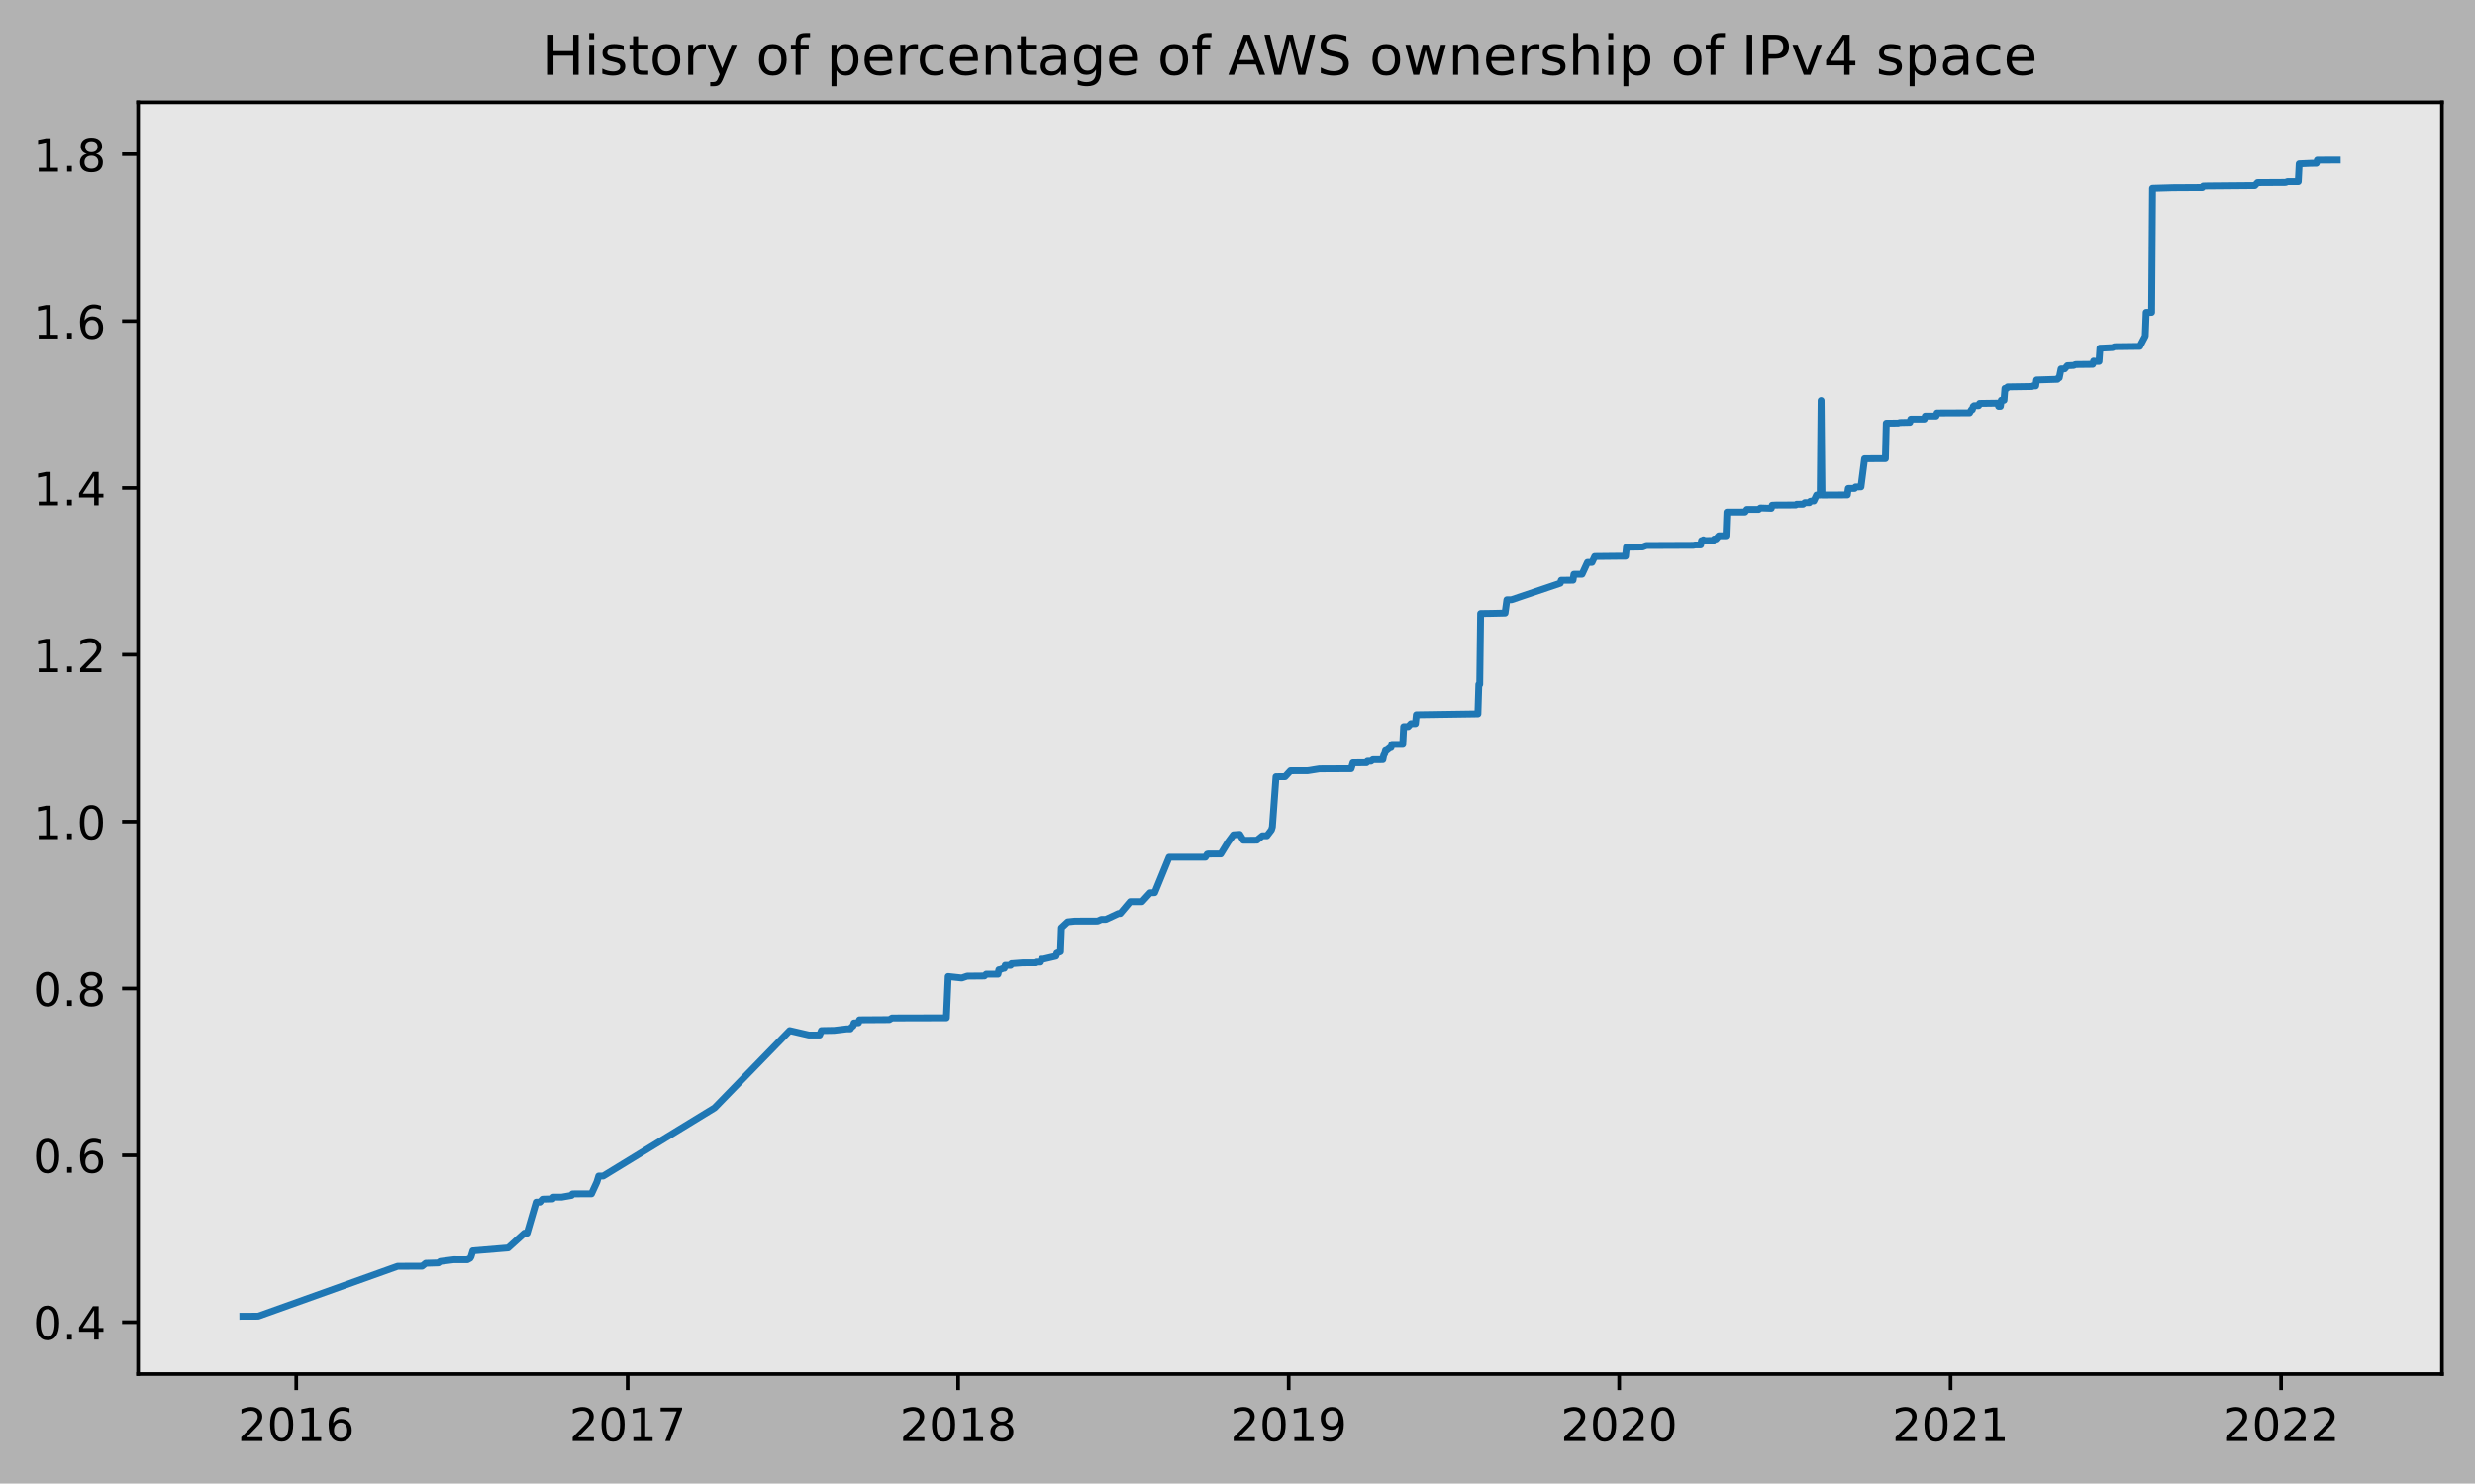
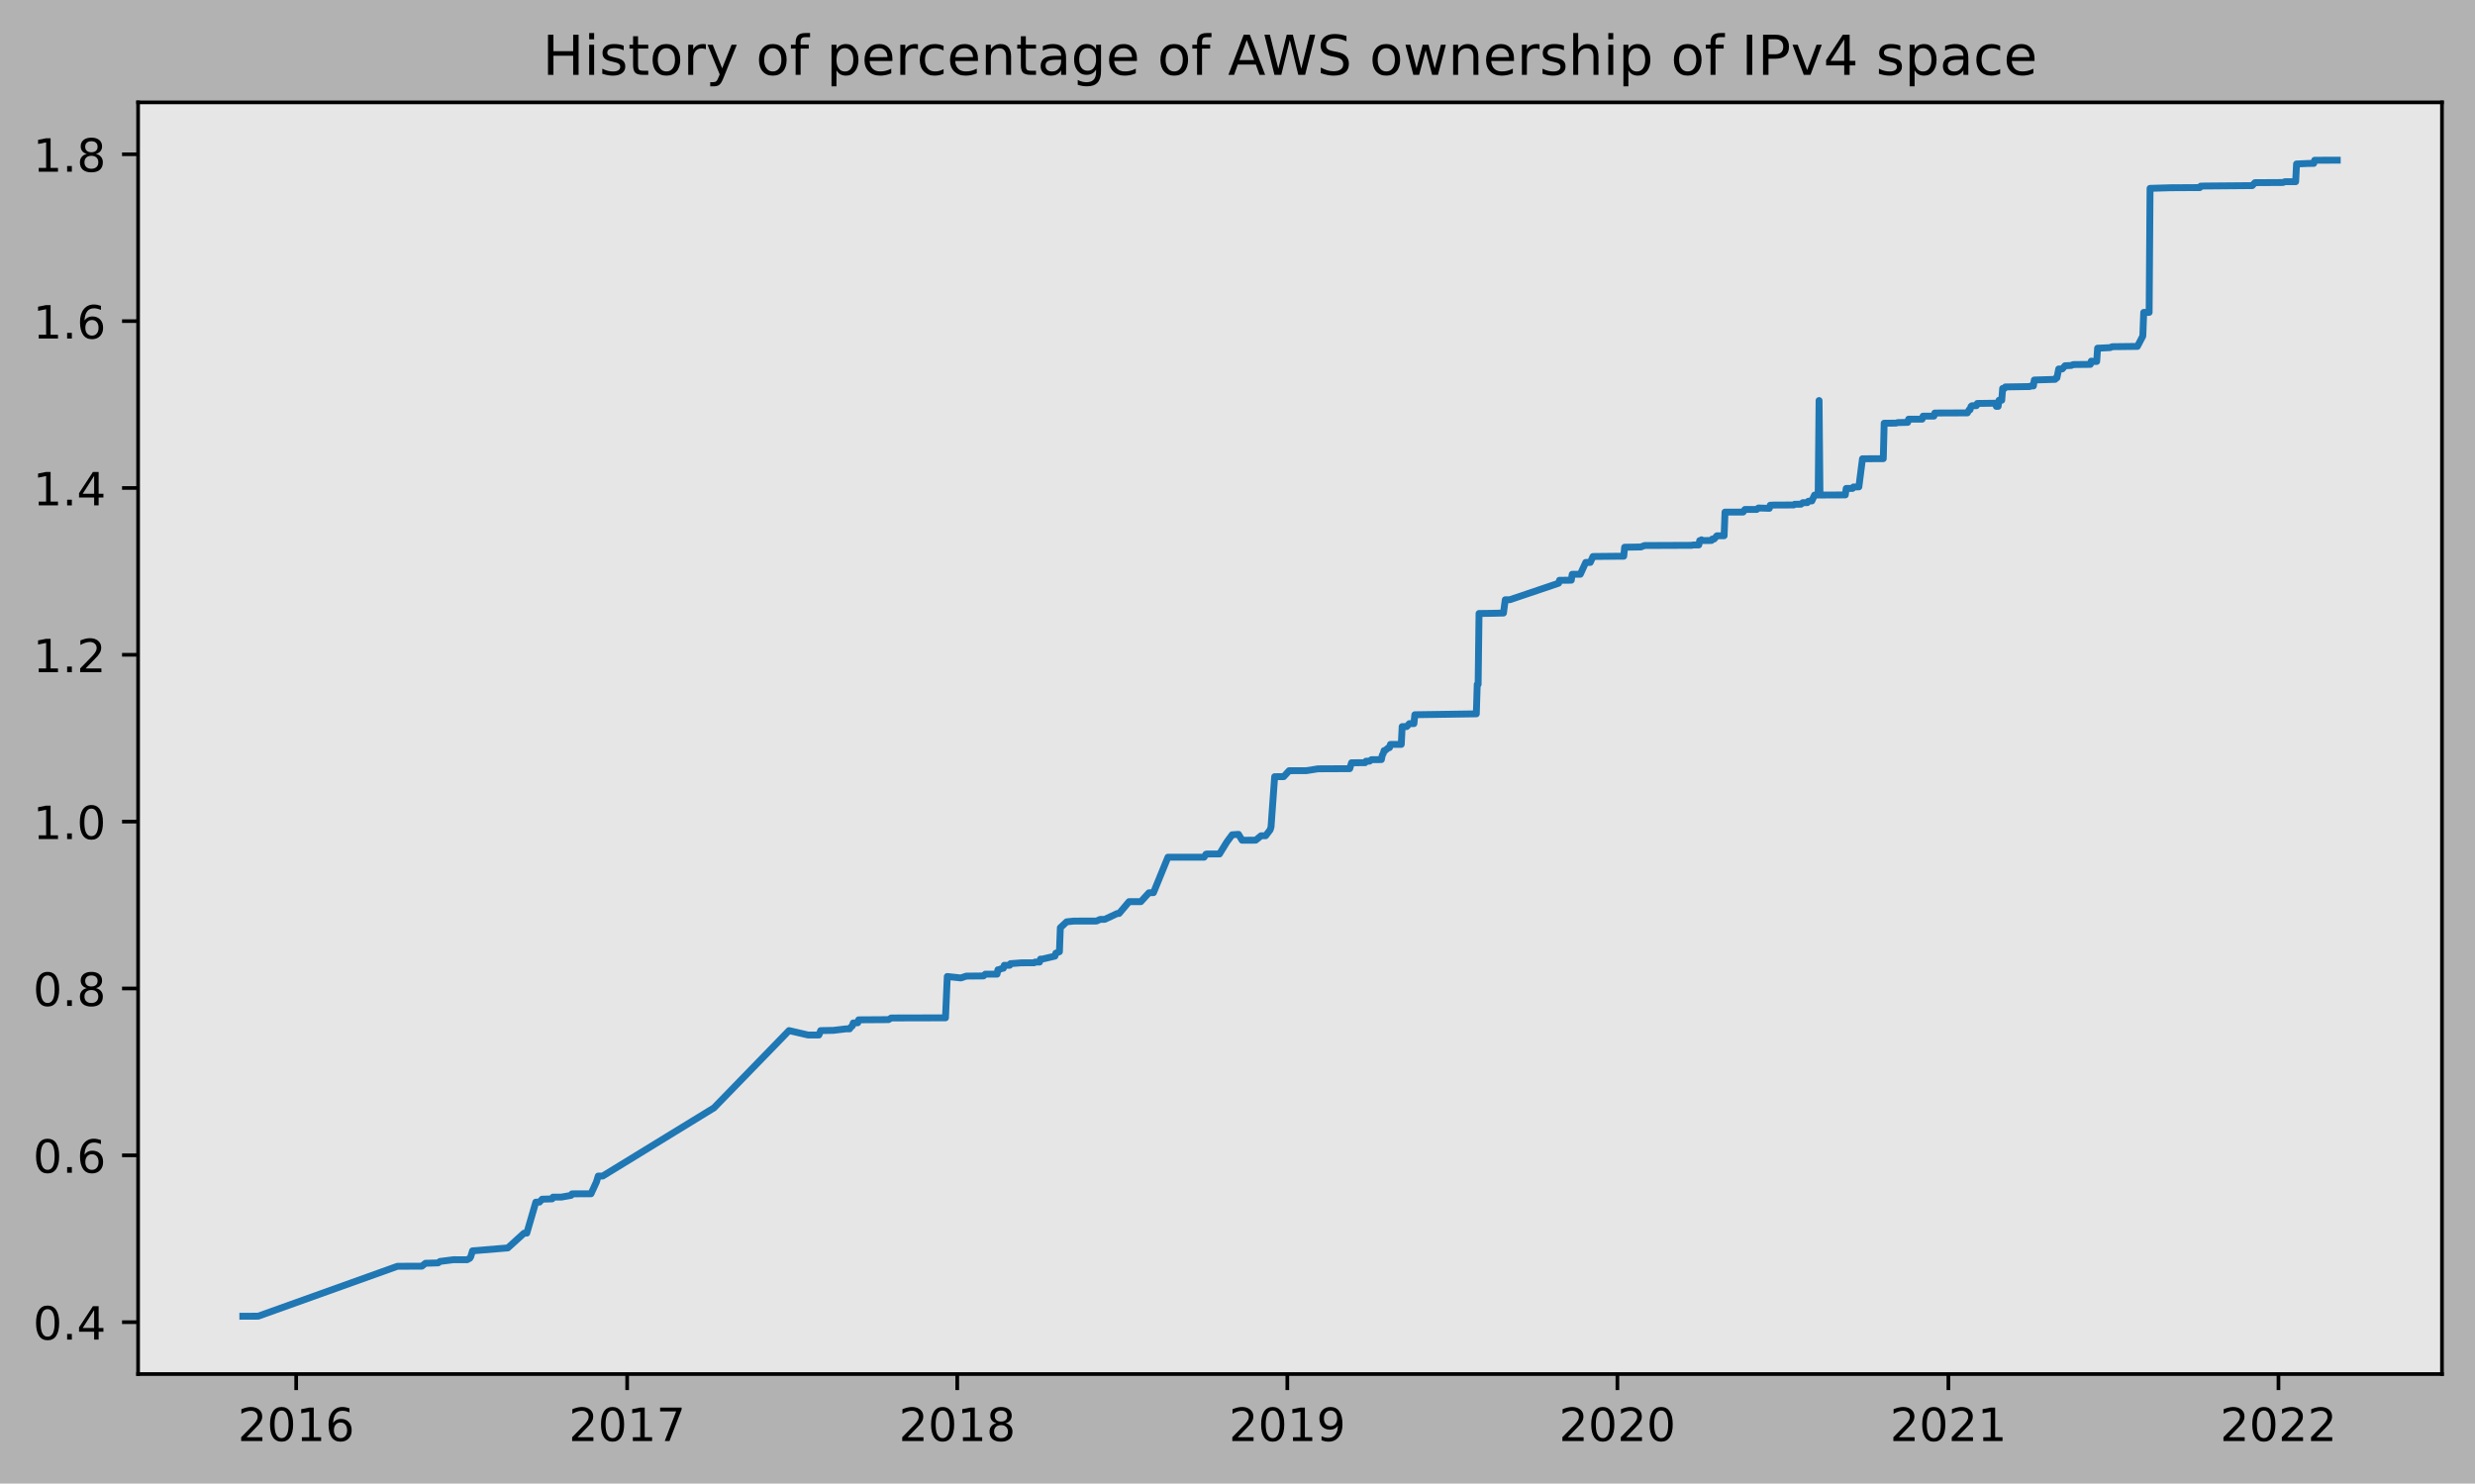
<svg xmlns="http://www.w3.org/2000/svg" xmlns:xlink="http://www.w3.org/1999/xlink" height="323.396pt" version="1.1" viewBox="0 0 539.503 323.396" width="539.503pt">
  <defs>
    <style type="text/css">
*{stroke-linecap:butt;stroke-linejoin:round;}
  </style>
  </defs>
  <g id="figure_1">
    <g id="patch_1">
      <path d="M 0 323.396  L 539.503 323.396  L 539.503 0  L 0 0  z " style="fill:#b2b2b2;" />
    </g>
    <g id="axes_1">
      <g id="patch_2">
        <path d="M 30.103 299.518  L 532.303 299.518  L 532.303 22.318  L 30.103 22.318  z " style="fill:#e6e6e6;" />
      </g>
      <g id="matplotlib.axis_1">
        <g id="xtick_1">
          <g id="line2d_1">
            <defs>
-               <path d="M 0 0  L 0 3.5  " id="m04d1ad6514" style="stroke:#000000;stroke-width:0.8;" />
-             </defs>
-             <g>
-               <use style="stroke:#000000;stroke-width:0.8;" x="64.576" xlink:href="#m04d1ad6514" y="299.518" />
+               <path d="M 0 0  L 0 3.5  " id="m5d4f211eba" style="stroke:#000000;stroke-width:0.8;" />
+             </defs>
+             <g>
+               <use style="stroke:#000000;stroke-width:0.8;" x="64.561" xlink:href="#m5d4f211eba" y="299.518" />
            </g>
          </g>
          <g id="text_1">
            <defs>
              <path d="M 19.188 8.297  L 53.609 8.297  L 53.609 0  L 7.328 0  L 7.328 8.297  Q 12.938 14.109 22.625 23.891  Q 32.328 33.688 34.812 36.531  Q 39.547 41.844 41.422 45.531  Q 43.312 49.219 43.312 52.781  Q 43.312 58.594 39.234 62.25  Q 35.156 65.922 28.609 65.922  Q 23.969 65.922 18.812 64.312  Q 13.672 62.703 7.812 59.422  L 7.812 69.391  Q 13.766 71.781 18.938 73  Q 24.125 74.219 28.422 74.219  Q 39.75 74.219 46.484 68.547  Q 53.219 62.891 53.219 53.422  Q 53.219 48.922 51.531 44.891  Q 49.859 40.875 45.406 35.406  Q 44.188 33.984 37.641 27.219  Q 31.109 20.453 19.188 8.297  z " id="DejaVuSans-50" />
              <path d="M 31.781 66.406  Q 24.172 66.406 20.328 58.906  Q 16.5 51.422 16.5 36.375  Q 16.5 21.391 20.328 13.891  Q 24.172 6.391 31.781 6.391  Q 39.453 6.391 43.281 13.891  Q 47.125 21.391 47.125 36.375  Q 47.125 51.422 43.281 58.906  Q 39.453 66.406 31.781 66.406  z M 31.781 74.219  Q 44.047 74.219 50.516 64.516  Q 56.984 54.828 56.984 36.375  Q 56.984 17.969 50.516 8.266  Q 44.047 -1.422 31.781 -1.422  Q 19.531 -1.422 13.062 8.266  Q 6.594 17.969 6.594 36.375  Q 6.594 54.828 13.062 64.516  Q 19.531 74.219 31.781 74.219  z " id="DejaVuSans-48" />
              <path d="M 12.406 8.297  L 28.516 8.297  L 28.516 63.922  L 10.984 60.406  L 10.984 69.391  L 28.422 72.906  L 38.281 72.906  L 38.281 8.297  L 54.391 8.297  L 54.391 0  L 12.406 0  z " id="DejaVuSans-49" />
              <path d="M 33.016 40.375  Q 26.375 40.375 22.484 35.828  Q 18.609 31.297 18.609 23.391  Q 18.609 15.531 22.484 10.953  Q 26.375 6.391 33.016 6.391  Q 39.656 6.391 43.531 10.953  Q 47.406 15.531 47.406 23.391  Q 47.406 31.297 43.531 35.828  Q 39.656 40.375 33.016 40.375  z M 52.594 71.297  L 52.594 62.312  Q 48.875 64.062 45.094 64.984  Q 41.312 65.922 37.594 65.922  Q 27.828 65.922 22.672 59.328  Q 17.531 52.734 16.797 39.406  Q 19.672 43.656 24.016 45.922  Q 28.375 48.188 33.594 48.188  Q 44.578 48.188 50.953 41.516  Q 57.328 34.859 57.328 23.391  Q 57.328 12.156 50.688 5.359  Q 44.047 -1.422 33.016 -1.422  Q 20.359 -1.422 13.672 8.266  Q 6.984 17.969 6.984 36.375  Q 6.984 53.656 15.188 63.938  Q 23.391 74.219 37.203 74.219  Q 40.922 74.219 44.703 73.484  Q 48.484 72.75 52.594 71.297  z " id="DejaVuSans-54" />
            </defs>
-             <g transform="translate(51.85096 314.1166)scale(0.1 -0.1)">
+             <g transform="translate(51.83587 314.1166)scale(0.1 -0.1)">
              <use xlink:href="#DejaVuSans-50" />
              <use x="63.623" xlink:href="#DejaVuSans-48" />
              <use x="127.246" xlink:href="#DejaVuSans-49" />
              <use x="190.869" xlink:href="#DejaVuSans-54" />
            </g>
          </g>
        </g>
        <g id="xtick_2">
          <g id="line2d_2">
            <g>
-               <use style="stroke:#000000;stroke-width:0.8;" x="136.818" xlink:href="#m04d1ad6514" y="299.518" />
+               <use style="stroke:#000000;stroke-width:0.8;" x="136.709" xlink:href="#m5d4f211eba" y="299.518" />
            </g>
          </g>
          <g id="text_2">
            <defs>
              <path d="M 8.203 72.906  L 55.078 72.906  L 55.078 68.703  L 28.609 0  L 18.312 0  L 43.219 64.594  L 8.203 64.594  z " id="DejaVuSans-55" />
            </defs>
-             <g transform="translate(124.0929 314.1166)scale(0.1 -0.1)">
+             <g transform="translate(123.9842 314.1166)scale(0.1 -0.1)">
              <use xlink:href="#DejaVuSans-50" />
              <use x="63.623" xlink:href="#DejaVuSans-48" />
              <use x="127.246" xlink:href="#DejaVuSans-49" />
              <use x="190.869" xlink:href="#DejaVuSans-55" />
            </g>
          </g>
        </g>
        <g id="xtick_3">
          <g id="line2d_3">
            <g>
-               <use style="stroke:#000000;stroke-width:0.8;" x="208.862" xlink:href="#m04d1ad6514" y="299.518" />
+               <use style="stroke:#000000;stroke-width:0.8;" x="208.66" xlink:href="#m5d4f211eba" y="299.518" />
            </g>
          </g>
          <g id="text_3">
            <defs>
              <path d="M 31.781 34.625  Q 24.75 34.625 20.719 30.859  Q 16.703 27.094 16.703 20.516  Q 16.703 13.922 20.719 10.156  Q 24.75 6.391 31.781 6.391  Q 38.812 6.391 42.859 10.172  Q 46.922 13.969 46.922 20.516  Q 46.922 27.094 42.891 30.859  Q 38.875 34.625 31.781 34.625  z M 21.922 38.812  Q 15.578 40.375 12.031 44.719  Q 8.5 49.078 8.5 55.328  Q 8.5 64.062 14.719 69.141  Q 20.953 74.219 31.781 74.219  Q 42.672 74.219 48.875 69.141  Q 55.078 64.062 55.078 55.328  Q 55.078 49.078 51.531 44.719  Q 48 40.375 41.703 38.812  Q 48.828 37.156 52.797 32.312  Q 56.781 27.484 56.781 20.516  Q 56.781 9.906 50.312 4.234  Q 43.844 -1.422 31.781 -1.422  Q 19.734 -1.422 13.25 4.234  Q 6.781 9.906 6.781 20.516  Q 6.781 27.484 10.781 32.312  Q 14.797 37.156 21.922 38.812  z M 18.312 54.391  Q 18.312 48.734 21.844 45.562  Q 25.391 42.391 31.781 42.391  Q 38.141 42.391 41.719 45.562  Q 45.312 48.734 45.312 54.391  Q 45.312 60.062 41.719 63.234  Q 38.141 66.406 31.781 66.406  Q 25.391 66.406 21.844 63.234  Q 18.312 60.062 18.312 54.391  z " id="DejaVuSans-56" />
            </defs>
-             <g transform="translate(196.1375 314.1166)scale(0.1 -0.1)">
+             <g transform="translate(195.9355 314.1166)scale(0.1 -0.1)">
              <use xlink:href="#DejaVuSans-50" />
              <use x="63.623" xlink:href="#DejaVuSans-48" />
              <use x="127.246" xlink:href="#DejaVuSans-49" />
              <use x="190.869" xlink:href="#DejaVuSans-56" />
            </g>
          </g>
        </g>
        <g id="xtick_4">
          <g id="line2d_4">
            <g>
-               <use style="stroke:#000000;stroke-width:0.8;" x="280.907" xlink:href="#m04d1ad6514" y="299.518" />
+               <use style="stroke:#000000;stroke-width:0.8;" x="280.612" xlink:href="#m5d4f211eba" y="299.518" />
            </g>
          </g>
          <g id="text_4">
            <defs>
              <path d="M 10.984 1.516  L 10.984 10.5  Q 14.703 8.734 18.5 7.812  Q 22.312 6.891 25.984 6.891  Q 35.75 6.891 40.891 13.453  Q 46.047 20.016 46.781 33.406  Q 43.953 29.203 39.594 26.953  Q 35.25 24.703 29.984 24.703  Q 19.047 24.703 12.672 31.312  Q 6.297 37.938 6.297 49.422  Q 6.297 60.641 12.938 67.422  Q 19.578 74.219 30.609 74.219  Q 43.266 74.219 49.922 64.516  Q 56.594 54.828 56.594 36.375  Q 56.594 19.141 48.406 8.859  Q 40.234 -1.422 26.422 -1.422  Q 22.703 -1.422 18.891 -0.688  Q 15.094 0.047 10.984 1.516  z M 30.609 32.422  Q 37.25 32.422 41.125 36.953  Q 45.016 41.5 45.016 49.422  Q 45.016 57.281 41.125 61.844  Q 37.25 66.406 30.609 66.406  Q 23.969 66.406 20.094 61.844  Q 16.219 57.281 16.219 49.422  Q 16.219 41.5 20.094 36.953  Q 23.969 32.422 30.609 32.422  z " id="DejaVuSans-57" />
            </defs>
-             <g transform="translate(268.1821 314.1166)scale(0.1 -0.1)">
+             <g transform="translate(267.8867 314.1166)scale(0.1 -0.1)">
              <use xlink:href="#DejaVuSans-50" />
              <use x="63.623" xlink:href="#DejaVuSans-48" />
              <use x="127.246" xlink:href="#DejaVuSans-49" />
              <use x="190.869" xlink:href="#DejaVuSans-57" />
            </g>
          </g>
        </g>
        <g id="xtick_5">
          <g id="line2d_5">
            <g>
-               <use style="stroke:#000000;stroke-width:0.8;" x="352.952" xlink:href="#m04d1ad6514" y="299.518" />
+               <use style="stroke:#000000;stroke-width:0.8;" x="352.563" xlink:href="#m5d4f211eba" y="299.518" />
            </g>
          </g>
          <g id="text_5">
-             <g transform="translate(340.2266 314.1166)scale(0.1 -0.1)">
+             <g transform="translate(339.838 314.1166)scale(0.1 -0.1)">
              <use xlink:href="#DejaVuSans-50" />
              <use x="63.623" xlink:href="#DejaVuSans-48" />
              <use x="127.246" xlink:href="#DejaVuSans-50" />
              <use x="190.869" xlink:href="#DejaVuSans-48" />
            </g>
          </g>
        </g>
        <g id="xtick_6">
          <g id="line2d_6">
            <g>
-               <use style="stroke:#000000;stroke-width:0.8;" x="425.194" xlink:href="#m04d1ad6514" y="299.518" />
+               <use style="stroke:#000000;stroke-width:0.8;" x="424.711" xlink:href="#m5d4f211eba" y="299.518" />
            </g>
          </g>
          <g id="text_6">
-             <g transform="translate(412.4686 314.1166)scale(0.1 -0.1)">
+             <g transform="translate(411.9864 314.1166)scale(0.1 -0.1)">
              <use xlink:href="#DejaVuSans-50" />
              <use x="63.623" xlink:href="#DejaVuSans-48" />
              <use x="127.246" xlink:href="#DejaVuSans-50" />
              <use x="190.869" xlink:href="#DejaVuSans-49" />
            </g>
          </g>
        </g>
        <g id="xtick_7">
          <g id="line2d_7">
            <g>
-               <use style="stroke:#000000;stroke-width:0.8;" x="497.238" xlink:href="#m04d1ad6514" y="299.518" />
+               <use style="stroke:#000000;stroke-width:0.8;" x="496.663" xlink:href="#m5d4f211eba" y="299.518" />
            </g>
          </g>
          <g id="text_7">
-             <g transform="translate(484.5131 314.1166)scale(0.1 -0.1)">
+             <g transform="translate(483.9376 314.1166)scale(0.1 -0.1)">
              <use xlink:href="#DejaVuSans-50" />
              <use x="63.623" xlink:href="#DejaVuSans-48" />
              <use x="127.246" xlink:href="#DejaVuSans-50" />
              <use x="190.869" xlink:href="#DejaVuSans-50" />
            </g>
          </g>
        </g>
      </g>
      <g id="matplotlib.axis_2">
        <g id="ytick_1">
          <g id="line2d_8">
            <defs>
-               <path d="M 0 0  L -3.5 0  " id="me458430036" style="stroke:#000000;stroke-width:0.8;" />
-             </defs>
-             <g>
-               <use style="stroke:#000000;stroke-width:0.8;" x="30.103" xlink:href="#me458430036" y="288.212" />
+               <path d="M 0 0  L -3.5 0  " id="m490f601972" style="stroke:#000000;stroke-width:0.8;" />
+             </defs>
+             <g>
+               <use style="stroke:#000000;stroke-width:0.8;" x="30.103" xlink:href="#m490f601972" y="288.212" />
            </g>
          </g>
          <g id="text_8">
            <defs>
              <path d="M 10.688 12.406  L 21 12.406  L 21 0  L 10.688 0  z " id="DejaVuSans-46" />
              <path d="M 37.797 64.312  L 12.891 25.391  L 37.797 25.391  z M 35.203 72.906  L 47.609 72.906  L 47.609 25.391  L 58.016 25.391  L 58.016 17.188  L 47.609 17.188  L 47.609 0  L 37.797 0  L 37.797 17.188  L 4.891 17.188  L 4.891 26.703  z " id="DejaVuSans-52" />
            </defs>
            <g transform="translate(7.2 292.0116)scale(0.1 -0.1)">
              <use xlink:href="#DejaVuSans-48" />
              <use x="63.623" xlink:href="#DejaVuSans-46" />
              <use x="95.41" xlink:href="#DejaVuSans-52" />
            </g>
          </g>
        </g>
        <g id="ytick_2">
          <g id="line2d_9">
            <g>
-               <use style="stroke:#000000;stroke-width:0.8;" x="30.103" xlink:href="#me458430036" y="251.843" />
+               <use style="stroke:#000000;stroke-width:0.8;" x="30.103" xlink:href="#m490f601972" y="251.843" />
            </g>
          </g>
          <g id="text_9">
            <g transform="translate(7.2 255.6425)scale(0.1 -0.1)">
              <use xlink:href="#DejaVuSans-48" />
              <use x="63.623" xlink:href="#DejaVuSans-46" />
              <use x="95.41" xlink:href="#DejaVuSans-54" />
            </g>
          </g>
        </g>
        <g id="ytick_3">
          <g id="line2d_10">
            <g>
-               <use style="stroke:#000000;stroke-width:0.8;" x="30.103" xlink:href="#me458430036" y="215.474" />
+               <use style="stroke:#000000;stroke-width:0.8;" x="30.103" xlink:href="#m490f601972" y="215.474" />
            </g>
          </g>
          <g id="text_10">
            <g transform="translate(7.2 219.2734)scale(0.1 -0.1)">
              <use xlink:href="#DejaVuSans-48" />
              <use x="63.623" xlink:href="#DejaVuSans-46" />
              <use x="95.41" xlink:href="#DejaVuSans-56" />
            </g>
          </g>
        </g>
        <g id="ytick_4">
          <g id="line2d_11">
            <g>
-               <use style="stroke:#000000;stroke-width:0.8;" x="30.103" xlink:href="#me458430036" y="179.105" />
+               <use style="stroke:#000000;stroke-width:0.8;" x="30.103" xlink:href="#m490f601972" y="179.105" />
            </g>
          </g>
          <g id="text_11">
            <g transform="translate(7.2 182.9042)scale(0.1 -0.1)">
              <use xlink:href="#DejaVuSans-49" />
              <use x="63.623" xlink:href="#DejaVuSans-46" />
              <use x="95.41" xlink:href="#DejaVuSans-48" />
            </g>
          </g>
        </g>
        <g id="ytick_5">
          <g id="line2d_12">
            <g>
-               <use style="stroke:#000000;stroke-width:0.8;" x="30.103" xlink:href="#me458430036" y="142.736" />
+               <use style="stroke:#000000;stroke-width:0.8;" x="30.103" xlink:href="#m490f601972" y="142.736" />
            </g>
          </g>
          <g id="text_12">
            <g transform="translate(7.2 146.5351)scale(0.1 -0.1)">
              <use xlink:href="#DejaVuSans-49" />
              <use x="63.623" xlink:href="#DejaVuSans-46" />
              <use x="95.41" xlink:href="#DejaVuSans-50" />
            </g>
          </g>
        </g>
        <g id="ytick_6">
          <g id="line2d_13">
            <g>
-               <use style="stroke:#000000;stroke-width:0.8;" x="30.103" xlink:href="#me458430036" y="106.367" />
+               <use style="stroke:#000000;stroke-width:0.8;" x="30.103" xlink:href="#m490f601972" y="106.367" />
            </g>
          </g>
          <g id="text_13">
            <g transform="translate(7.2 110.166)scale(0.1 -0.1)">
              <use xlink:href="#DejaVuSans-49" />
              <use x="63.623" xlink:href="#DejaVuSans-46" />
              <use x="95.41" xlink:href="#DejaVuSans-52" />
            </g>
          </g>
        </g>
        <g id="ytick_7">
          <g id="line2d_14">
            <g>
-               <use style="stroke:#000000;stroke-width:0.8;" x="30.103" xlink:href="#me458430036" y="69.998" />
+               <use style="stroke:#000000;stroke-width:0.8;" x="30.103" xlink:href="#m490f601972" y="69.998" />
            </g>
          </g>
          <g id="text_14">
            <g transform="translate(7.2 73.79683)scale(0.1 -0.1)">
              <use xlink:href="#DejaVuSans-49" />
              <use x="63.623" xlink:href="#DejaVuSans-46" />
              <use x="95.41" xlink:href="#DejaVuSans-54" />
            </g>
          </g>
        </g>
        <g id="ytick_8">
          <g id="line2d_15">
            <g>
-               <use style="stroke:#000000;stroke-width:0.8;" x="30.103" xlink:href="#me458430036" y="33.628" />
+               <use style="stroke:#000000;stroke-width:0.8;" x="30.103" xlink:href="#m490f601972" y="33.628" />
            </g>
          </g>
          <g id="text_15">
            <g transform="translate(7.2 37.4277)scale(0.1 -0.1)">
              <use xlink:href="#DejaVuSans-49" />
              <use x="63.623" xlink:href="#DejaVuSans-46" />
              <use x="95.41" xlink:href="#DejaVuSans-56" />
            </g>
          </g>
        </g>
      </g>
      <g id="line2d_16">
-         <path clip-path="url(#p729a90a12a)" d="M 52.93 286.918  L 56.286 286.904  L 86.683 276.026  L 92.012 276.003  L 92.802 275.369  L 95.565 275.288  L 95.96 274.968  L 98.92 274.594  L 101.881 274.597  L 102.473 274.275  L 102.671 273.953  L 103.066 272.66  L 110.763 272.027  L 114.316 268.807  L 114.908 268.804  L 116.882 262.045  L 117.672 262.045  L 118.264 261.401  L 120.435 261.337  L 120.633 260.952  L 122.409 260.952  L 124.58 260.573  L 124.778 260.251  L 125.172 260.236  L 128.923 260.225  L 130.107 257.65  L 130.502 256.362  L 131.489 256.352  L 155.767 241.493  L 172.149 224.647  L 176.294 225.609  L 178.663 225.616  L 179.058 224.651  L 181.821 224.603  L 184.584 224.274  L 185.374 224.274  L 185.571 223.952  L 185.966 223.63  L 186.164 222.986  L 187.15 222.946  L 187.348 222.302  L 193.861 222.261  L 194.454 221.899  L 206.297 221.869  L 206.691 212.856  L 209.652 213.178  L 210.836 212.774  L 214.587 212.739  L 214.981 212.351  L 217.547 212.352  L 217.745 211.387  L 217.942 211.384  L 218.732 211.06  L 218.929 211.06  L 219.126 210.416  L 220.311 210.415  L 220.508 210.046  L 220.705 210.044  L 222.877 209.879  L 225.64 209.878  L 225.837 209.717  L 226.824 209.716  L 227.022 209.072  L 227.416 209.067  L 230.18 208.423  L 230.377 207.779  L 231.167 207.458  L 231.364 202.227  L 232.746 200.939  L 234.325 200.778  L 239.259 200.772  L 240.049 200.41  L 241.036 200.41  L 243.799 199.122  L 244.194 199.118  L 246.365 196.542  L 248.931 196.546  L 250.708 194.609  L 251.694 194.583  L 254.853 186.855  L 262.748 186.85  L 263.143 186.206  L 263.34 186.156  L 266.103 186.152  L 267.682 183.577  L 268.867 181.968  L 270.248 181.871  L 271.038 183.158  L 273.999 183.147  L 275.183 182.181  L 276.17 182.18  L 277.157 180.892  L 277.354 180.244  L 278.144 169.299  L 280.118 169.294  L 281.302 168.001  L 285.052 167.99  L 287.618 167.588  L 294.526 167.555  L 294.921 166.267  L 297.882 166.252  L 298.079 165.93  L 298.869 165.919  L 299.264 165.597  L 301.435 165.579  L 301.632 164.614  L 301.83 164.292  L 302.027 163.613  L 302.224 163.611  L 303.014 162.968  L 303.211 162.968  L 303.409 162.27  L 305.777 162.266  L 305.975 158.389  L 306.962 158.382  L 307.554 157.737  L 308.541 157.732  L 308.738 155.798  L 322.16 155.604  L 322.357 149.181  L 322.555 149.181  L 322.752 133.73  L 325.121 133.7  L 328.081 133.635  L 328.476 130.738  L 329.463 130.732  L 340.122 127.131  L 340.319 126.487  L 342.885 126.477  L 343.083 125.189  L 344.859 125.172  L 346.043 122.596  L 347.03 122.595  L 347.622 121.307  L 353.149 121.25  L 354.333 121.245  L 354.531 119.285  L 358.084 119.229  L 358.873 118.912  L 369.137 118.87  L 369.532 118.789  L 370.716 118.784  L 370.913 117.839  L 371.111 117.838  L 371.308 117.67  L 371.506 117.828  L 373.479 117.816  L 373.677 117.495  L 374.072 117.494  L 374.664 116.798  L 376.243 116.781  L 376.44 111.628  L 380.388 111.62  L 380.783 111.056  L 383.349 111.054  L 383.743 110.732  L 386.112 110.808  L 386.309 110.129  L 387.099 110.095  L 391.441 110.073  L 391.639 109.912  L 393.02 109.907  L 393.415 109.576  L 394.402 109.572  L 394.599 109.281  L 394.994 109.2  L 395.389 109.2  L 395.981 107.912  L 396.771 107.912  L 396.968 87.31  L 397.165 107.911  L 402.692 107.887  L 402.889 106.471  L 404.271 106.47  L 404.468 106.147  L 405.653 106.13  L 406.442 100.004  L 410.982 99.981  L 411.179 92.255  L 413.745 92.233  L 414.14 92.118  L 416.311 92.071  L 416.509 91.377  L 419.469 91.365  L 419.667 90.71  L 422.035 90.706  L 422.233 90.03  L 429.339 90  L 429.733 89.311  L 429.931 89.311  L 430.128 88.61  L 430.326 88.447  L 431.312 88.428  L 431.51 87.945  L 435.457 87.891  L 435.655 88.585  L 436.05 88.583  L 436.247 87.247  L 436.839 87.247  L 437.037 84.672  L 437.431 84.669  L 437.629 84.343  L 442.958 84.264  L 443.155 84.136  L 443.748 84.135  L 443.945 82.836  L 448.485 82.694  L 448.682 82.371  L 448.879 82.369  L 449.274 80.428  L 450.064 80.418  L 450.656 79.724  L 452.038 79.662  L 452.432 79.47  L 456.183 79.428  L 456.38 78.719  L 456.972 78.797  L 457.564 78.792  L 457.762 75.894  L 458.354 75.876  L 460.525 75.773  L 460.92 75.572  L 466.446 75.507  L 467.631 73.249  L 467.828 68.099  L 469.012 68.098  L 469.21 41.057  L 472.763 40.953  L 473.552 40.926  L 479.079 40.895  L 480.066 40.894  L 480.263 40.572  L 481.25 40.546  L 490.922 40.466  L 491.514 40.462  L 492.106 39.818  L 498.225 39.783  L 498.62 39.612  L 500.988 39.604  L 501.186 35.741  L 503.752 35.631  L 504.936 35.62  L 505.133 34.93  L 509.476 34.918  L 509.476 34.918  " style="fill:none;stroke:#1f77b4;stroke-linecap:square;stroke-width:1.5;" />
+         <path clip-path="url(#pbb6743c2d8)" d="M 52.93 286.918  L 56.282 286.904  L 86.639 276.026  L 91.961 276.003  L 92.75 275.369  L 95.51 275.288  L 95.904 274.968  L 98.861 274.594  L 101.818 274.597  L 102.409 274.275  L 102.606 273.953  L 103.001 272.66  L 110.689 272.027  L 114.237 268.807  L 114.828 268.804  L 116.799 262.045  L 117.588 262.045  L 118.179 261.401  L 120.348 261.337  L 120.545 260.952  L 122.319 260.952  L 124.487 260.573  L 124.685 260.251  L 125.079 260.236  L 128.824 260.225  L 130.007 257.65  L 130.401 256.362  L 131.387 256.352  L 155.633 241.493  L 171.995 224.647  L 176.135 225.609  L 178.5 225.616  L 178.894 224.651  L 181.654 224.603  L 184.414 224.274  L 185.202 224.274  L 185.4 223.952  L 185.794 223.63  L 185.991 222.986  L 186.977 222.946  L 187.174 222.302  L 193.679 222.261  L 194.27 221.899  L 206.098 221.869  L 206.492 212.856  L 209.449 213.178  L 210.632 212.774  L 214.377 212.739  L 214.771 212.351  L 217.334 212.352  L 217.531 211.387  L 217.728 211.384  L 218.517 211.06  L 218.714 211.06  L 218.911 210.416  L 220.094 210.415  L 220.291 210.046  L 220.488 210.044  L 222.656 209.879  L 225.416 209.878  L 225.613 209.717  L 226.599 209.716  L 226.796 209.072  L 227.19 209.067  L 229.95 208.423  L 230.147 207.779  L 230.936 207.458  L 231.133 202.227  L 232.513 200.939  L 234.09 200.778  L 239.018 200.772  L 239.807 200.41  L 240.792 200.41  L 243.552 199.122  L 243.946 199.118  L 246.115 196.542  L 248.677 196.546  L 250.451 194.609  L 251.437 194.583  L 254.591 186.855  L 262.476 186.85  L 262.87 186.206  L 263.067 186.156  L 265.827 186.152  L 267.404 183.577  L 268.587 181.968  L 269.967 181.871  L 270.755 183.158  L 273.712 183.147  L 274.895 182.181  L 275.881 182.18  L 276.866 180.892  L 277.063 180.244  L 277.852 169.299  L 279.823 169.294  L 281.006 168.001  L 284.751 167.99  L 287.314 167.588  L 294.213 167.555  L 294.608 166.267  L 297.565 166.252  L 297.762 165.93  L 298.55 165.919  L 298.945 165.597  L 301.113 165.579  L 301.31 164.614  L 301.507 164.292  L 301.704 163.613  L 301.901 163.611  L 302.69 162.968  L 302.887 162.968  L 303.084 162.27  L 305.45 162.266  L 305.647 158.389  L 306.632 158.382  L 307.224 157.737  L 308.209 157.732  L 308.407 155.798  L 321.811 155.604  L 322.008 149.181  L 322.205 149.181  L 322.403 133.73  L 324.768 133.7  L 327.725 133.635  L 328.119 130.738  L 329.105 130.732  L 339.75 127.131  L 339.947 126.487  L 342.51 126.477  L 342.707 125.189  L 344.481 125.172  L 345.664 122.596  L 346.649 122.595  L 347.241 121.307  L 352.76 121.25  L 353.943 121.245  L 354.14 119.285  L 357.688 119.229  L 358.477 118.912  L 368.727 118.87  L 369.122 118.789  L 370.304 118.784  L 370.502 117.839  L 370.699 117.838  L 370.896 117.67  L 371.093 117.828  L 373.064 117.816  L 373.261 117.495  L 373.656 117.494  L 374.247 116.798  L 375.824 116.781  L 376.021 111.628  L 379.964 111.62  L 380.358 111.056  L 382.921 111.054  L 383.315 110.732  L 385.68 110.808  L 385.877 110.129  L 386.666 110.095  L 391.003 110.073  L 391.2 109.912  L 392.58 109.907  L 392.974 109.576  L 393.96 109.572  L 394.157 109.281  L 394.551 109.2  L 394.945 109.2  L 395.537 107.912  L 396.325 107.912  L 396.522 87.31  L 396.719 107.911  L 402.239 107.887  L 402.436 106.471  L 403.816 106.47  L 404.013 106.147  L 405.196 106.13  L 405.984 100.004  L 410.518 99.981  L 410.715 92.255  L 413.278 92.233  L 413.672 92.118  L 415.841 92.071  L 416.038 91.377  L 418.995 91.365  L 419.192 90.71  L 421.557 90.706  L 421.754 90.03  L 428.851 90  L 429.245 89.311  L 429.442 89.311  L 429.64 88.61  L 429.837 88.447  L 430.822 88.428  L 431.019 87.945  L 434.962 87.891  L 435.159 88.585  L 435.553 88.583  L 435.75 87.247  L 436.342 87.247  L 436.539 84.672  L 436.933 84.669  L 437.13 84.343  L 442.453 84.264  L 442.65 84.136  L 443.241 84.135  L 443.438 82.836  L 447.972 82.694  L 448.169 82.371  L 448.367 82.369  L 448.761 80.428  L 449.549 80.418  L 450.141 79.724  L 451.521 79.662  L 451.915 79.47  L 455.66 79.428  L 455.857 78.719  L 456.449 78.797  L 457.04 78.792  L 457.237 75.894  L 457.829 75.876  L 459.997 75.773  L 460.391 75.572  L 465.911 75.507  L 467.094 73.249  L 467.291 68.099  L 468.473 68.098  L 468.671 41.057  L 472.219 40.953  L 473.007 40.926  L 478.527 40.895  L 479.513 40.894  L 479.71 40.572  L 480.695 40.546  L 490.355 40.466  L 490.946 40.462  L 491.537 39.818  L 497.648 39.783  L 498.043 39.612  L 500.408 39.604  L 500.605 35.741  L 503.168 35.631  L 504.351 35.62  L 504.548 34.93  L 509.476 34.918  L 509.476 34.918  " style="fill:none;stroke:#1f77b4;stroke-linecap:square;stroke-width:1.5;" />
      </g>
      <g id="patch_3">
        <path d="M 30.103 299.518  L 30.103 22.318  " style="fill:none;stroke:#000000;stroke-linecap:square;stroke-linejoin:miter;stroke-width:0.8;" />
      </g>
      <g id="patch_4">
        <path d="M 532.303 299.518  L 532.303 22.318  " style="fill:none;stroke:#000000;stroke-linecap:square;stroke-linejoin:miter;stroke-width:0.8;" />
      </g>
      <g id="patch_5">
        <path d="M 30.103 299.518  L 532.303 299.518  " style="fill:none;stroke:#000000;stroke-linecap:square;stroke-linejoin:miter;stroke-width:0.8;" />
      </g>
      <g id="patch_6">
        <path d="M 30.103 22.318  L 532.303 22.318  " style="fill:none;stroke:#000000;stroke-linecap:square;stroke-linejoin:miter;stroke-width:0.8;" />
      </g>
      <g id="text_16">
        <defs>
          <path d="M 9.812 72.906  L 19.672 72.906  L 19.672 43.016  L 55.516 43.016  L 55.516 72.906  L 65.375 72.906  L 65.375 0  L 55.516 0  L 55.516 34.719  L 19.672 34.719  L 19.672 0  L 9.812 0  z " id="DejaVuSans-72" />
          <path d="M 9.422 54.688  L 18.406 54.688  L 18.406 0  L 9.422 0  z M 9.422 75.984  L 18.406 75.984  L 18.406 64.594  L 9.422 64.594  z " id="DejaVuSans-105" />
          <path d="M 44.281 53.078  L 44.281 44.578  Q 40.484 46.531 36.375 47.5  Q 32.281 48.484 27.875 48.484  Q 21.188 48.484 17.844 46.438  Q 14.5 44.391 14.5 40.281  Q 14.5 37.156 16.891 35.375  Q 19.281 33.594 26.516 31.984  L 29.594 31.297  Q 39.156 29.25 43.188 25.516  Q 47.219 21.781 47.219 15.094  Q 47.219 7.469 41.188 3.016  Q 35.156 -1.422 24.609 -1.422  Q 20.219 -1.422 15.453 -0.562  Q 10.688 0.297 5.422 2  L 5.422 11.281  Q 10.406 8.688 15.234 7.391  Q 20.062 6.109 24.812 6.109  Q 31.156 6.109 34.562 8.281  Q 37.984 10.453 37.984 14.406  Q 37.984 18.062 35.516 20.016  Q 33.062 21.969 24.703 23.781  L 21.578 24.516  Q 13.234 26.266 9.516 29.906  Q 5.812 33.547 5.812 39.891  Q 5.812 47.609 11.281 51.797  Q 16.75 56 26.812 56  Q 31.781 56 36.172 55.266  Q 40.578 54.547 44.281 53.078  z " id="DejaVuSans-115" />
          <path d="M 18.312 70.219  L 18.312 54.688  L 36.812 54.688  L 36.812 47.703  L 18.312 47.703  L 18.312 18.016  Q 18.312 11.328 20.141 9.422  Q 21.969 7.516 27.594 7.516  L 36.812 7.516  L 36.812 0  L 27.594 0  Q 17.188 0 13.234 3.875  Q 9.281 7.766 9.281 18.016  L 9.281 47.703  L 2.688 47.703  L 2.688 54.688  L 9.281 54.688  L 9.281 70.219  z " id="DejaVuSans-116" />
          <path d="M 30.609 48.391  Q 23.391 48.391 19.188 42.75  Q 14.984 37.109 14.984 27.297  Q 14.984 17.484 19.156 11.844  Q 23.344 6.203 30.609 6.203  Q 37.797 6.203 41.984 11.859  Q 46.188 17.531 46.188 27.297  Q 46.188 37.016 41.984 42.703  Q 37.797 48.391 30.609 48.391  z M 30.609 56  Q 42.328 56 49.016 48.375  Q 55.719 40.766 55.719 27.297  Q 55.719 13.875 49.016 6.219  Q 42.328 -1.422 30.609 -1.422  Q 18.844 -1.422 12.172 6.219  Q 5.516 13.875 5.516 27.297  Q 5.516 40.766 12.172 48.375  Q 18.844 56 30.609 56  z " id="DejaVuSans-111" />
          <path d="M 41.109 46.297  Q 39.594 47.172 37.812 47.578  Q 36.031 48 33.891 48  Q 26.266 48 22.188 43.047  Q 18.109 38.094 18.109 28.812  L 18.109 0  L 9.078 0  L 9.078 54.688  L 18.109 54.688  L 18.109 46.188  Q 20.953 51.172 25.484 53.578  Q 30.031 56 36.531 56  Q 37.453 56 38.578 55.875  Q 39.703 55.766 41.062 55.516  z " id="DejaVuSans-114" />
          <path d="M 32.172 -5.078  Q 28.375 -14.844 24.75 -17.812  Q 21.141 -20.797 15.094 -20.797  L 7.906 -20.797  L 7.906 -13.281  L 13.188 -13.281  Q 16.891 -13.281 18.938 -11.516  Q 21 -9.766 23.484 -3.219  L 25.094 0.875  L 2.984 54.688  L 12.5 54.688  L 29.594 11.922  L 46.688 54.688  L 56.203 54.688  z " id="DejaVuSans-121" />
          <path id="DejaVuSans-32" />
          <path d="M 37.109 75.984  L 37.109 68.5  L 28.516 68.5  Q 23.688 68.5 21.797 66.547  Q 19.922 64.594 19.922 59.516  L 19.922 54.688  L 34.719 54.688  L 34.719 47.703  L 19.922 47.703  L 19.922 0  L 10.891 0  L 10.891 47.703  L 2.297 47.703  L 2.297 54.688  L 10.891 54.688  L 10.891 58.5  Q 10.891 67.625 15.141 71.797  Q 19.391 75.984 28.609 75.984  z " id="DejaVuSans-102" />
          <path d="M 18.109 8.203  L 18.109 -20.797  L 9.078 -20.797  L 9.078 54.688  L 18.109 54.688  L 18.109 46.391  Q 20.953 51.266 25.266 53.625  Q 29.594 56 35.594 56  Q 45.562 56 51.781 48.094  Q 58.016 40.188 58.016 27.297  Q 58.016 14.406 51.781 6.484  Q 45.562 -1.422 35.594 -1.422  Q 29.594 -1.422 25.266 0.953  Q 20.953 3.328 18.109 8.203  z M 48.688 27.297  Q 48.688 37.203 44.609 42.844  Q 40.531 48.484 33.406 48.484  Q 26.266 48.484 22.188 42.844  Q 18.109 37.203 18.109 27.297  Q 18.109 17.391 22.188 11.75  Q 26.266 6.109 33.406 6.109  Q 40.531 6.109 44.609 11.75  Q 48.688 17.391 48.688 27.297  z " id="DejaVuSans-112" />
          <path d="M 56.203 29.594  L 56.203 25.203  L 14.891 25.203  Q 15.484 15.922 20.484 11.062  Q 25.484 6.203 34.422 6.203  Q 39.594 6.203 44.453 7.469  Q 49.312 8.734 54.109 11.281  L 54.109 2.781  Q 49.266 0.734 44.188 -0.344  Q 39.109 -1.422 33.891 -1.422  Q 20.797 -1.422 13.156 6.188  Q 5.516 13.812 5.516 26.812  Q 5.516 40.234 12.766 48.109  Q 20.016 56 32.328 56  Q 43.359 56 49.781 48.891  Q 56.203 41.797 56.203 29.594  z M 47.219 32.234  Q 47.125 39.594 43.094 43.984  Q 39.062 48.391 32.422 48.391  Q 24.906 48.391 20.391 44.141  Q 15.875 39.891 15.188 32.172  z " id="DejaVuSans-101" />
          <path d="M 48.781 52.594  L 48.781 44.188  Q 44.969 46.297 41.141 47.344  Q 37.312 48.391 33.406 48.391  Q 24.656 48.391 19.812 42.844  Q 14.984 37.312 14.984 27.297  Q 14.984 17.281 19.812 11.734  Q 24.656 6.203 33.406 6.203  Q 37.312 6.203 41.141 7.25  Q 44.969 8.297 48.781 10.406  L 48.781 2.094  Q 45.016 0.344 40.984 -0.531  Q 36.969 -1.422 32.422 -1.422  Q 20.062 -1.422 12.781 6.344  Q 5.516 14.109 5.516 27.297  Q 5.516 40.672 12.859 48.328  Q 20.219 56 33.016 56  Q 37.156 56 41.109 55.141  Q 45.062 54.297 48.781 52.594  z " id="DejaVuSans-99" />
          <path d="M 54.891 33.016  L 54.891 0  L 45.906 0  L 45.906 32.719  Q 45.906 40.484 42.875 44.328  Q 39.844 48.188 33.797 48.188  Q 26.516 48.188 22.312 43.547  Q 18.109 38.922 18.109 30.906  L 18.109 0  L 9.078 0  L 9.078 54.688  L 18.109 54.688  L 18.109 46.188  Q 21.344 51.125 25.703 53.562  Q 30.078 56 35.797 56  Q 45.219 56 50.047 50.172  Q 54.891 44.344 54.891 33.016  z " id="DejaVuSans-110" />
          <path d="M 34.281 27.484  Q 23.391 27.484 19.188 25  Q 14.984 22.516 14.984 16.5  Q 14.984 11.719 18.141 8.906  Q 21.297 6.109 26.703 6.109  Q 34.188 6.109 38.703 11.406  Q 43.219 16.703 43.219 25.484  L 43.219 27.484  z M 52.203 31.203  L 52.203 0  L 43.219 0  L 43.219 8.297  Q 40.141 3.328 35.547 0.953  Q 30.953 -1.422 24.312 -1.422  Q 15.922 -1.422 10.953 3.297  Q 6 8.016 6 15.922  Q 6 25.141 12.172 29.828  Q 18.359 34.516 30.609 34.516  L 43.219 34.516  L 43.219 35.406  Q 43.219 41.609 39.141 45  Q 35.062 48.391 27.688 48.391  Q 23 48.391 18.547 47.266  Q 14.109 46.141 10.016 43.891  L 10.016 52.203  Q 14.938 54.109 19.578 55.047  Q 24.219 56 28.609 56  Q 40.484 56 46.344 49.844  Q 52.203 43.703 52.203 31.203  z " id="DejaVuSans-97" />
          <path d="M 45.406 27.984  Q 45.406 37.75 41.375 43.109  Q 37.359 48.484 30.078 48.484  Q 22.859 48.484 18.828 43.109  Q 14.797 37.75 14.797 27.984  Q 14.797 18.266 18.828 12.891  Q 22.859 7.516 30.078 7.516  Q 37.359 7.516 41.375 12.891  Q 45.406 18.266 45.406 27.984  z M 54.391 6.781  Q 54.391 -7.172 48.188 -13.984  Q 42 -20.797 29.203 -20.797  Q 24.469 -20.797 20.266 -20.094  Q 16.062 -19.391 12.109 -17.922  L 12.109 -9.188  Q 16.062 -11.328 19.922 -12.344  Q 23.781 -13.375 27.781 -13.375  Q 36.625 -13.375 41.016 -8.766  Q 45.406 -4.156 45.406 5.172  L 45.406 9.625  Q 42.625 4.781 38.281 2.391  Q 33.938 0 27.875 0  Q 17.828 0 11.672 7.656  Q 5.516 15.328 5.516 27.984  Q 5.516 40.672 11.672 48.328  Q 17.828 56 27.875 56  Q 33.938 56 38.281 53.609  Q 42.625 51.219 45.406 46.391  L 45.406 54.688  L 54.391 54.688  z " id="DejaVuSans-103" />
          <path d="M 34.188 63.188  L 20.797 26.906  L 47.609 26.906  z M 28.609 72.906  L 39.797 72.906  L 67.578 0  L 57.328 0  L 50.688 18.703  L 17.828 18.703  L 11.188 0  L 0.781 0  z " id="DejaVuSans-65" />
          <path d="M 3.328 72.906  L 13.281 72.906  L 28.609 11.281  L 43.891 72.906  L 54.984 72.906  L 70.312 11.281  L 85.594 72.906  L 95.609 72.906  L 77.297 0  L 64.891 0  L 49.516 63.281  L 33.984 0  L 21.578 0  z " id="DejaVuSans-87" />
          <path d="M 53.516 70.516  L 53.516 60.891  Q 47.906 63.578 42.922 64.891  Q 37.938 66.219 33.297 66.219  Q 25.25 66.219 20.875 63.094  Q 16.5 59.969 16.5 54.203  Q 16.5 49.359 19.406 46.891  Q 22.312 44.438 30.422 42.922  L 36.375 41.703  Q 47.406 39.594 52.656 34.297  Q 57.906 29 57.906 20.125  Q 57.906 9.516 50.797 4.047  Q 43.703 -1.422 29.984 -1.422  Q 24.812 -1.422 18.969 -0.25  Q 13.141 0.922 6.891 3.219  L 6.891 13.375  Q 12.891 10.016 18.656 8.297  Q 24.422 6.594 29.984 6.594  Q 38.422 6.594 43.016 9.906  Q 47.609 13.234 47.609 19.391  Q 47.609 24.75 44.312 27.781  Q 41.016 30.812 33.5 32.328  L 27.484 33.5  Q 16.453 35.688 11.516 40.375  Q 6.594 45.062 6.594 53.422  Q 6.594 63.094 13.406 68.656  Q 20.219 74.219 32.172 74.219  Q 37.312 74.219 42.625 73.281  Q 47.953 72.359 53.516 70.516  z " id="DejaVuSans-83" />
          <path d="M 4.203 54.688  L 13.188 54.688  L 24.422 12.016  L 35.594 54.688  L 46.188 54.688  L 57.422 12.016  L 68.609 54.688  L 77.594 54.688  L 63.281 0  L 52.688 0  L 40.922 44.828  L 29.109 0  L 18.5 0  z " id="DejaVuSans-119" />
          <path d="M 54.891 33.016  L 54.891 0  L 45.906 0  L 45.906 32.719  Q 45.906 40.484 42.875 44.328  Q 39.844 48.188 33.797 48.188  Q 26.516 48.188 22.312 43.547  Q 18.109 38.922 18.109 30.906  L 18.109 0  L 9.078 0  L 9.078 75.984  L 18.109 75.984  L 18.109 46.188  Q 21.344 51.125 25.703 53.562  Q 30.078 56 35.797 56  Q 45.219 56 50.047 50.172  Q 54.891 44.344 54.891 33.016  z " id="DejaVuSans-104" />
          <path d="M 9.812 72.906  L 19.672 72.906  L 19.672 0  L 9.812 0  z " id="DejaVuSans-73" />
          <path d="M 19.672 64.797  L 19.672 37.406  L 32.078 37.406  Q 38.969 37.406 42.719 40.969  Q 46.484 44.531 46.484 51.125  Q 46.484 57.672 42.719 61.234  Q 38.969 64.797 32.078 64.797  z M 9.812 72.906  L 32.078 72.906  Q 44.344 72.906 50.609 67.359  Q 56.891 61.812 56.891 51.125  Q 56.891 40.328 50.609 34.812  Q 44.344 29.297 32.078 29.297  L 19.672 29.297  L 19.672 0  L 9.812 0  z " id="DejaVuSans-80" />
          <path d="M 2.984 54.688  L 12.5 54.688  L 29.594 8.797  L 46.688 54.688  L 56.203 54.688  L 35.688 0  L 23.484 0  z " id="DejaVuSans-118" />
        </defs>
        <g transform="translate(118.2778 16.31812)scale(0.12 -0.12)">
          <use xlink:href="#DejaVuSans-72" />
          <use x="75.195" xlink:href="#DejaVuSans-105" />
          <use x="102.979" xlink:href="#DejaVuSans-115" />
          <use x="155.078" xlink:href="#DejaVuSans-116" />
          <use x="194.287" xlink:href="#DejaVuSans-111" />
          <use x="255.469" xlink:href="#DejaVuSans-114" />
          <use x="296.582" xlink:href="#DejaVuSans-121" />
          <use x="355.762" xlink:href="#DejaVuSans-32" />
          <use x="387.549" xlink:href="#DejaVuSans-111" />
          <use x="448.73" xlink:href="#DejaVuSans-102" />
          <use x="483.936" xlink:href="#DejaVuSans-32" />
          <use x="515.723" xlink:href="#DejaVuSans-112" />
          <use x="579.199" xlink:href="#DejaVuSans-101" />
          <use x="640.723" xlink:href="#DejaVuSans-114" />
          <use x="679.586" xlink:href="#DejaVuSans-99" />
          <use x="734.566" xlink:href="#DejaVuSans-101" />
          <use x="796.09" xlink:href="#DejaVuSans-110" />
          <use x="859.469" xlink:href="#DejaVuSans-116" />
          <use x="898.678" xlink:href="#DejaVuSans-97" />
          <use x="959.957" xlink:href="#DejaVuSans-103" />
          <use x="1023.434" xlink:href="#DejaVuSans-101" />
          <use x="1084.957" xlink:href="#DejaVuSans-32" />
          <use x="1116.744" xlink:href="#DejaVuSans-111" />
          <use x="1177.926" xlink:href="#DejaVuSans-102" />
          <use x="1213.131" xlink:href="#DejaVuSans-32" />
          <use x="1244.918" xlink:href="#DejaVuSans-65" />
          <use x="1307.826" xlink:href="#DejaVuSans-87" />
          <use x="1406.703" xlink:href="#DejaVuSans-83" />
          <use x="1470.18" xlink:href="#DejaVuSans-32" />
          <use x="1501.967" xlink:href="#DejaVuSans-111" />
          <use x="1563.148" xlink:href="#DejaVuSans-119" />
          <use x="1644.936" xlink:href="#DejaVuSans-110" />
          <use x="1708.314" xlink:href="#DejaVuSans-101" />
          <use x="1769.838" xlink:href="#DejaVuSans-114" />
          <use x="1810.951" xlink:href="#DejaVuSans-115" />
          <use x="1863.051" xlink:href="#DejaVuSans-104" />
          <use x="1926.43" xlink:href="#DejaVuSans-105" />
          <use x="1954.213" xlink:href="#DejaVuSans-112" />
          <use x="2017.689" xlink:href="#DejaVuSans-32" />
          <use x="2049.477" xlink:href="#DejaVuSans-111" />
          <use x="2110.658" xlink:href="#DejaVuSans-102" />
          <use x="2145.863" xlink:href="#DejaVuSans-32" />
          <use x="2177.65" xlink:href="#DejaVuSans-73" />
          <use x="2207.143" xlink:href="#DejaVuSans-80" />
          <use x="2267.445" xlink:href="#DejaVuSans-118" />
          <use x="2326.625" xlink:href="#DejaVuSans-52" />
          <use x="2390.248" xlink:href="#DejaVuSans-32" />
          <use x="2422.035" xlink:href="#DejaVuSans-115" />
          <use x="2474.135" xlink:href="#DejaVuSans-112" />
          <use x="2537.611" xlink:href="#DejaVuSans-97" />
          <use x="2598.891" xlink:href="#DejaVuSans-99" />
          <use x="2653.871" xlink:href="#DejaVuSans-101" />
        </g>
      </g>
    </g>
  </g>
  <defs>
-     <clipPath id="p729a90a12a">
+     <clipPath id="pbb6743c2d8">
      <rect height="277.2" width="502.2" x="30.103" y="22.318" />
    </clipPath>
  </defs>
</svg>
